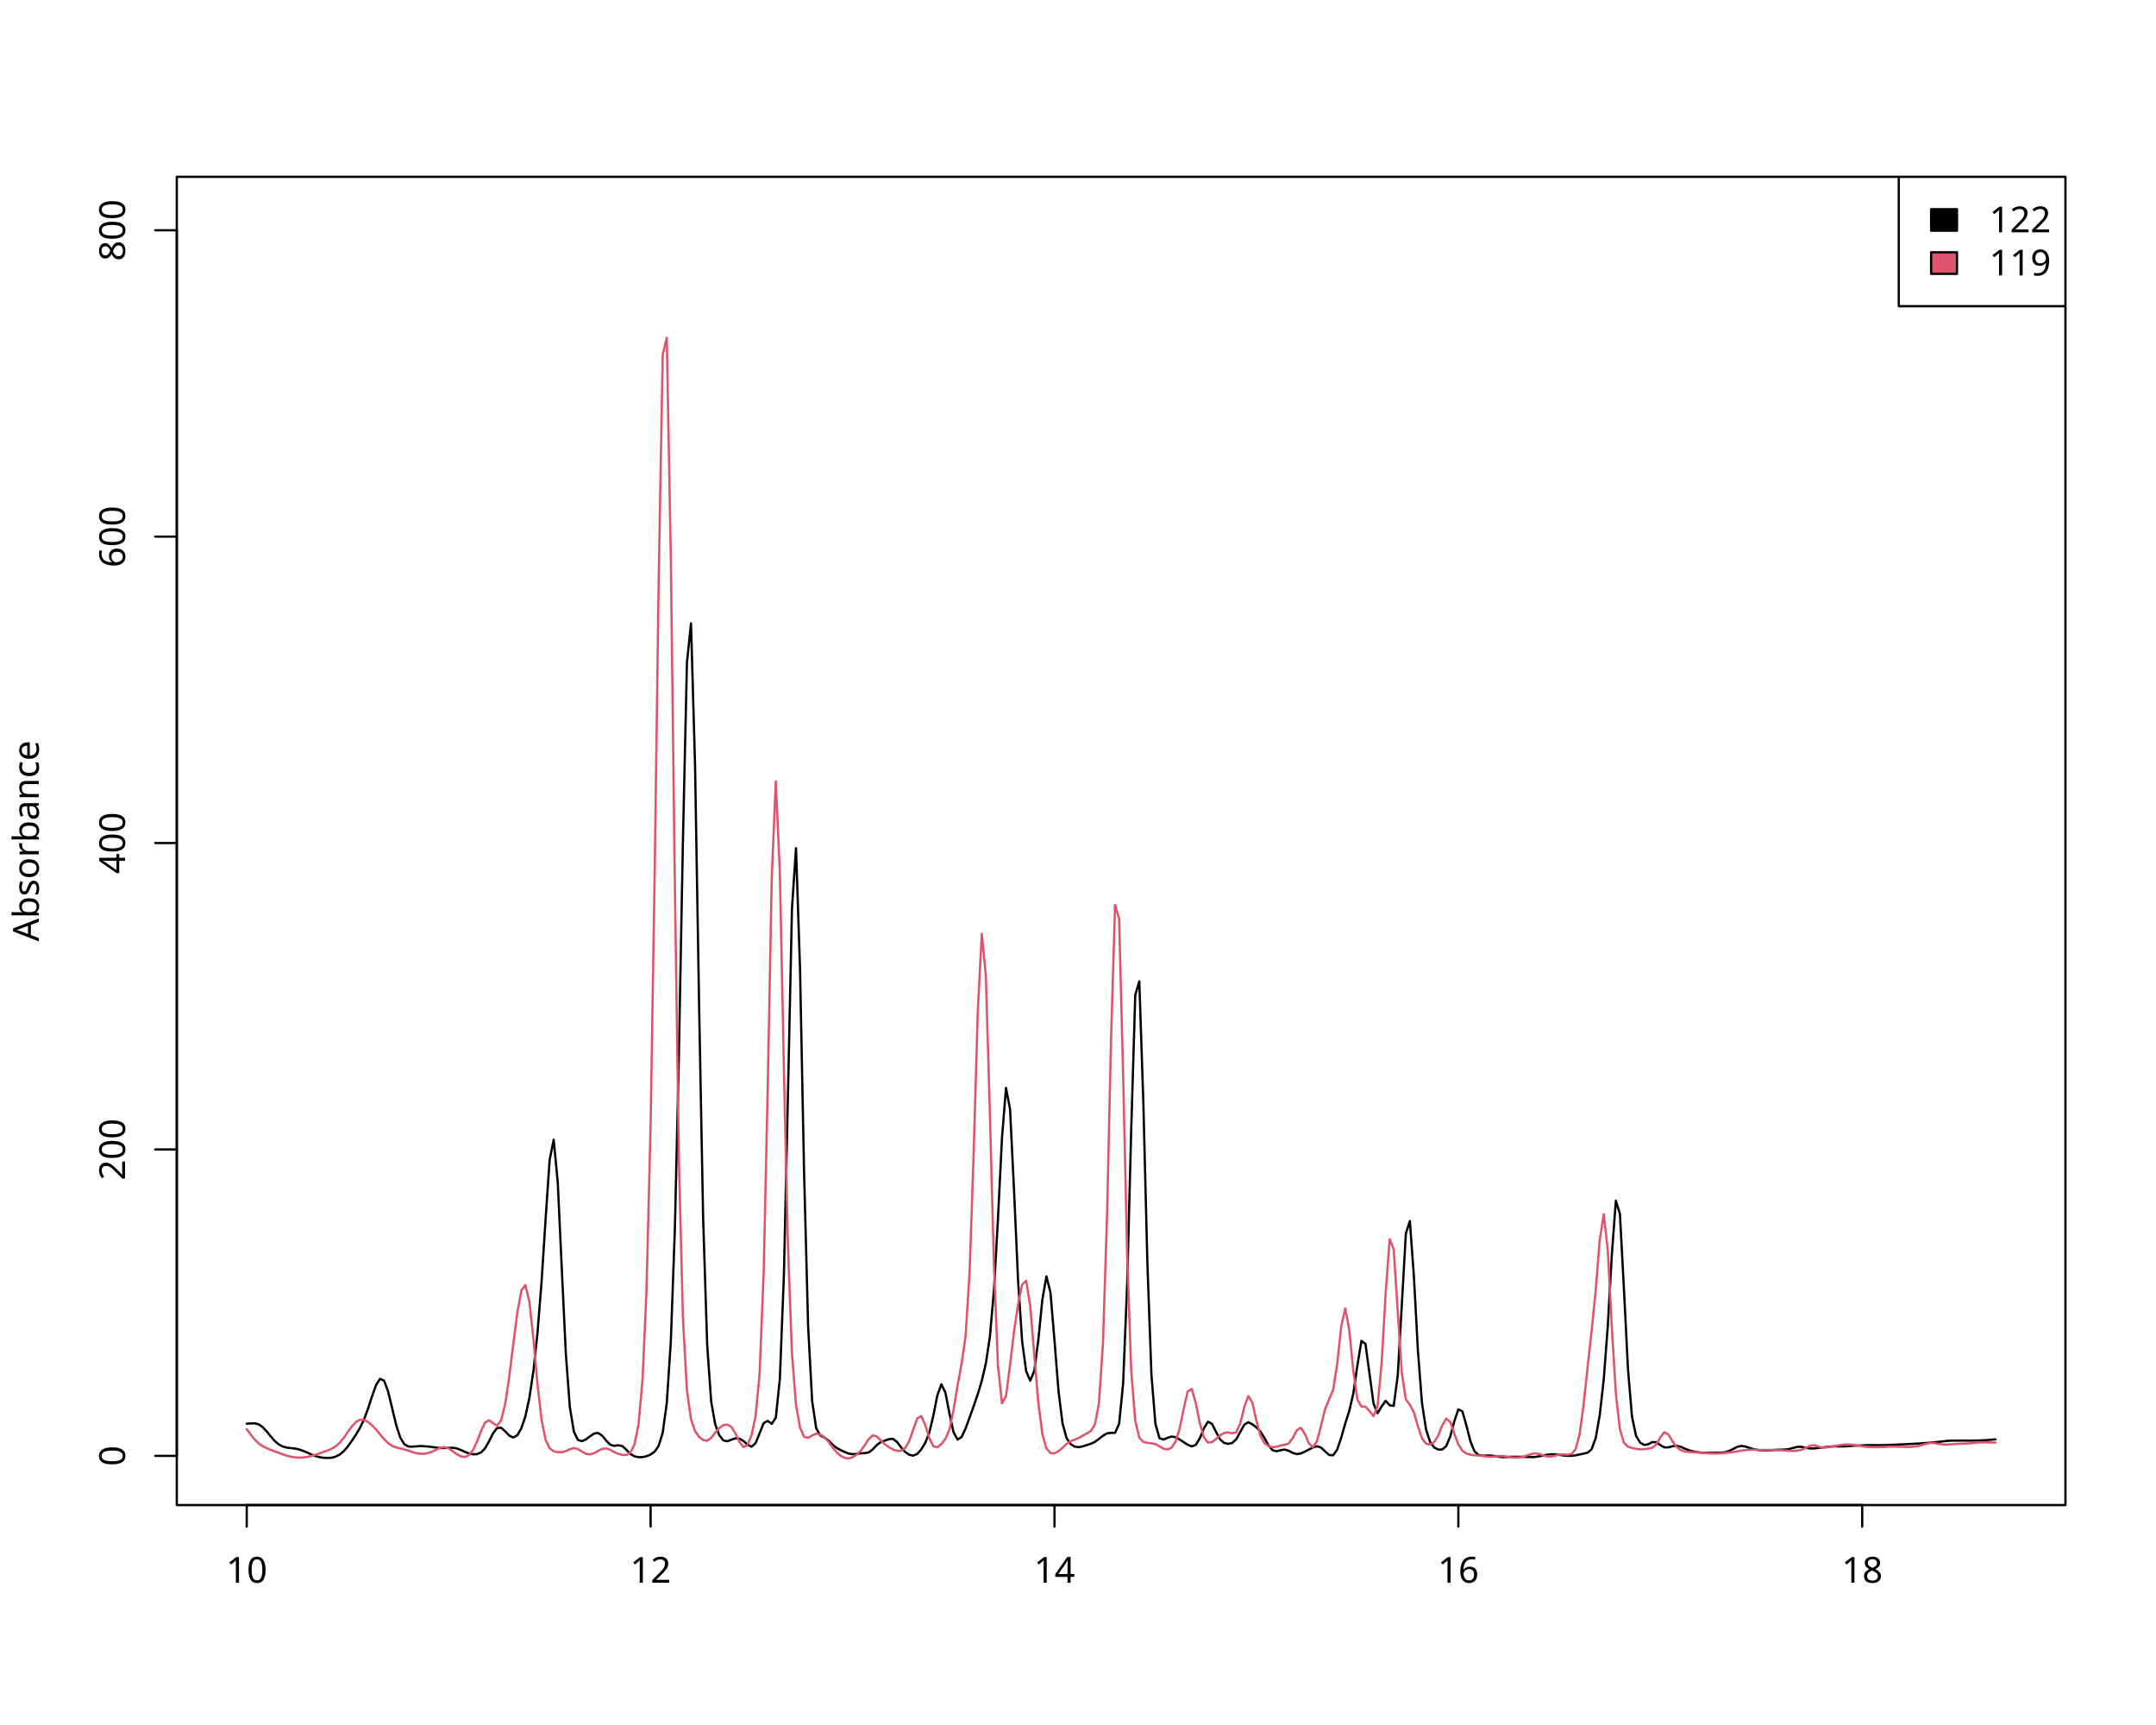
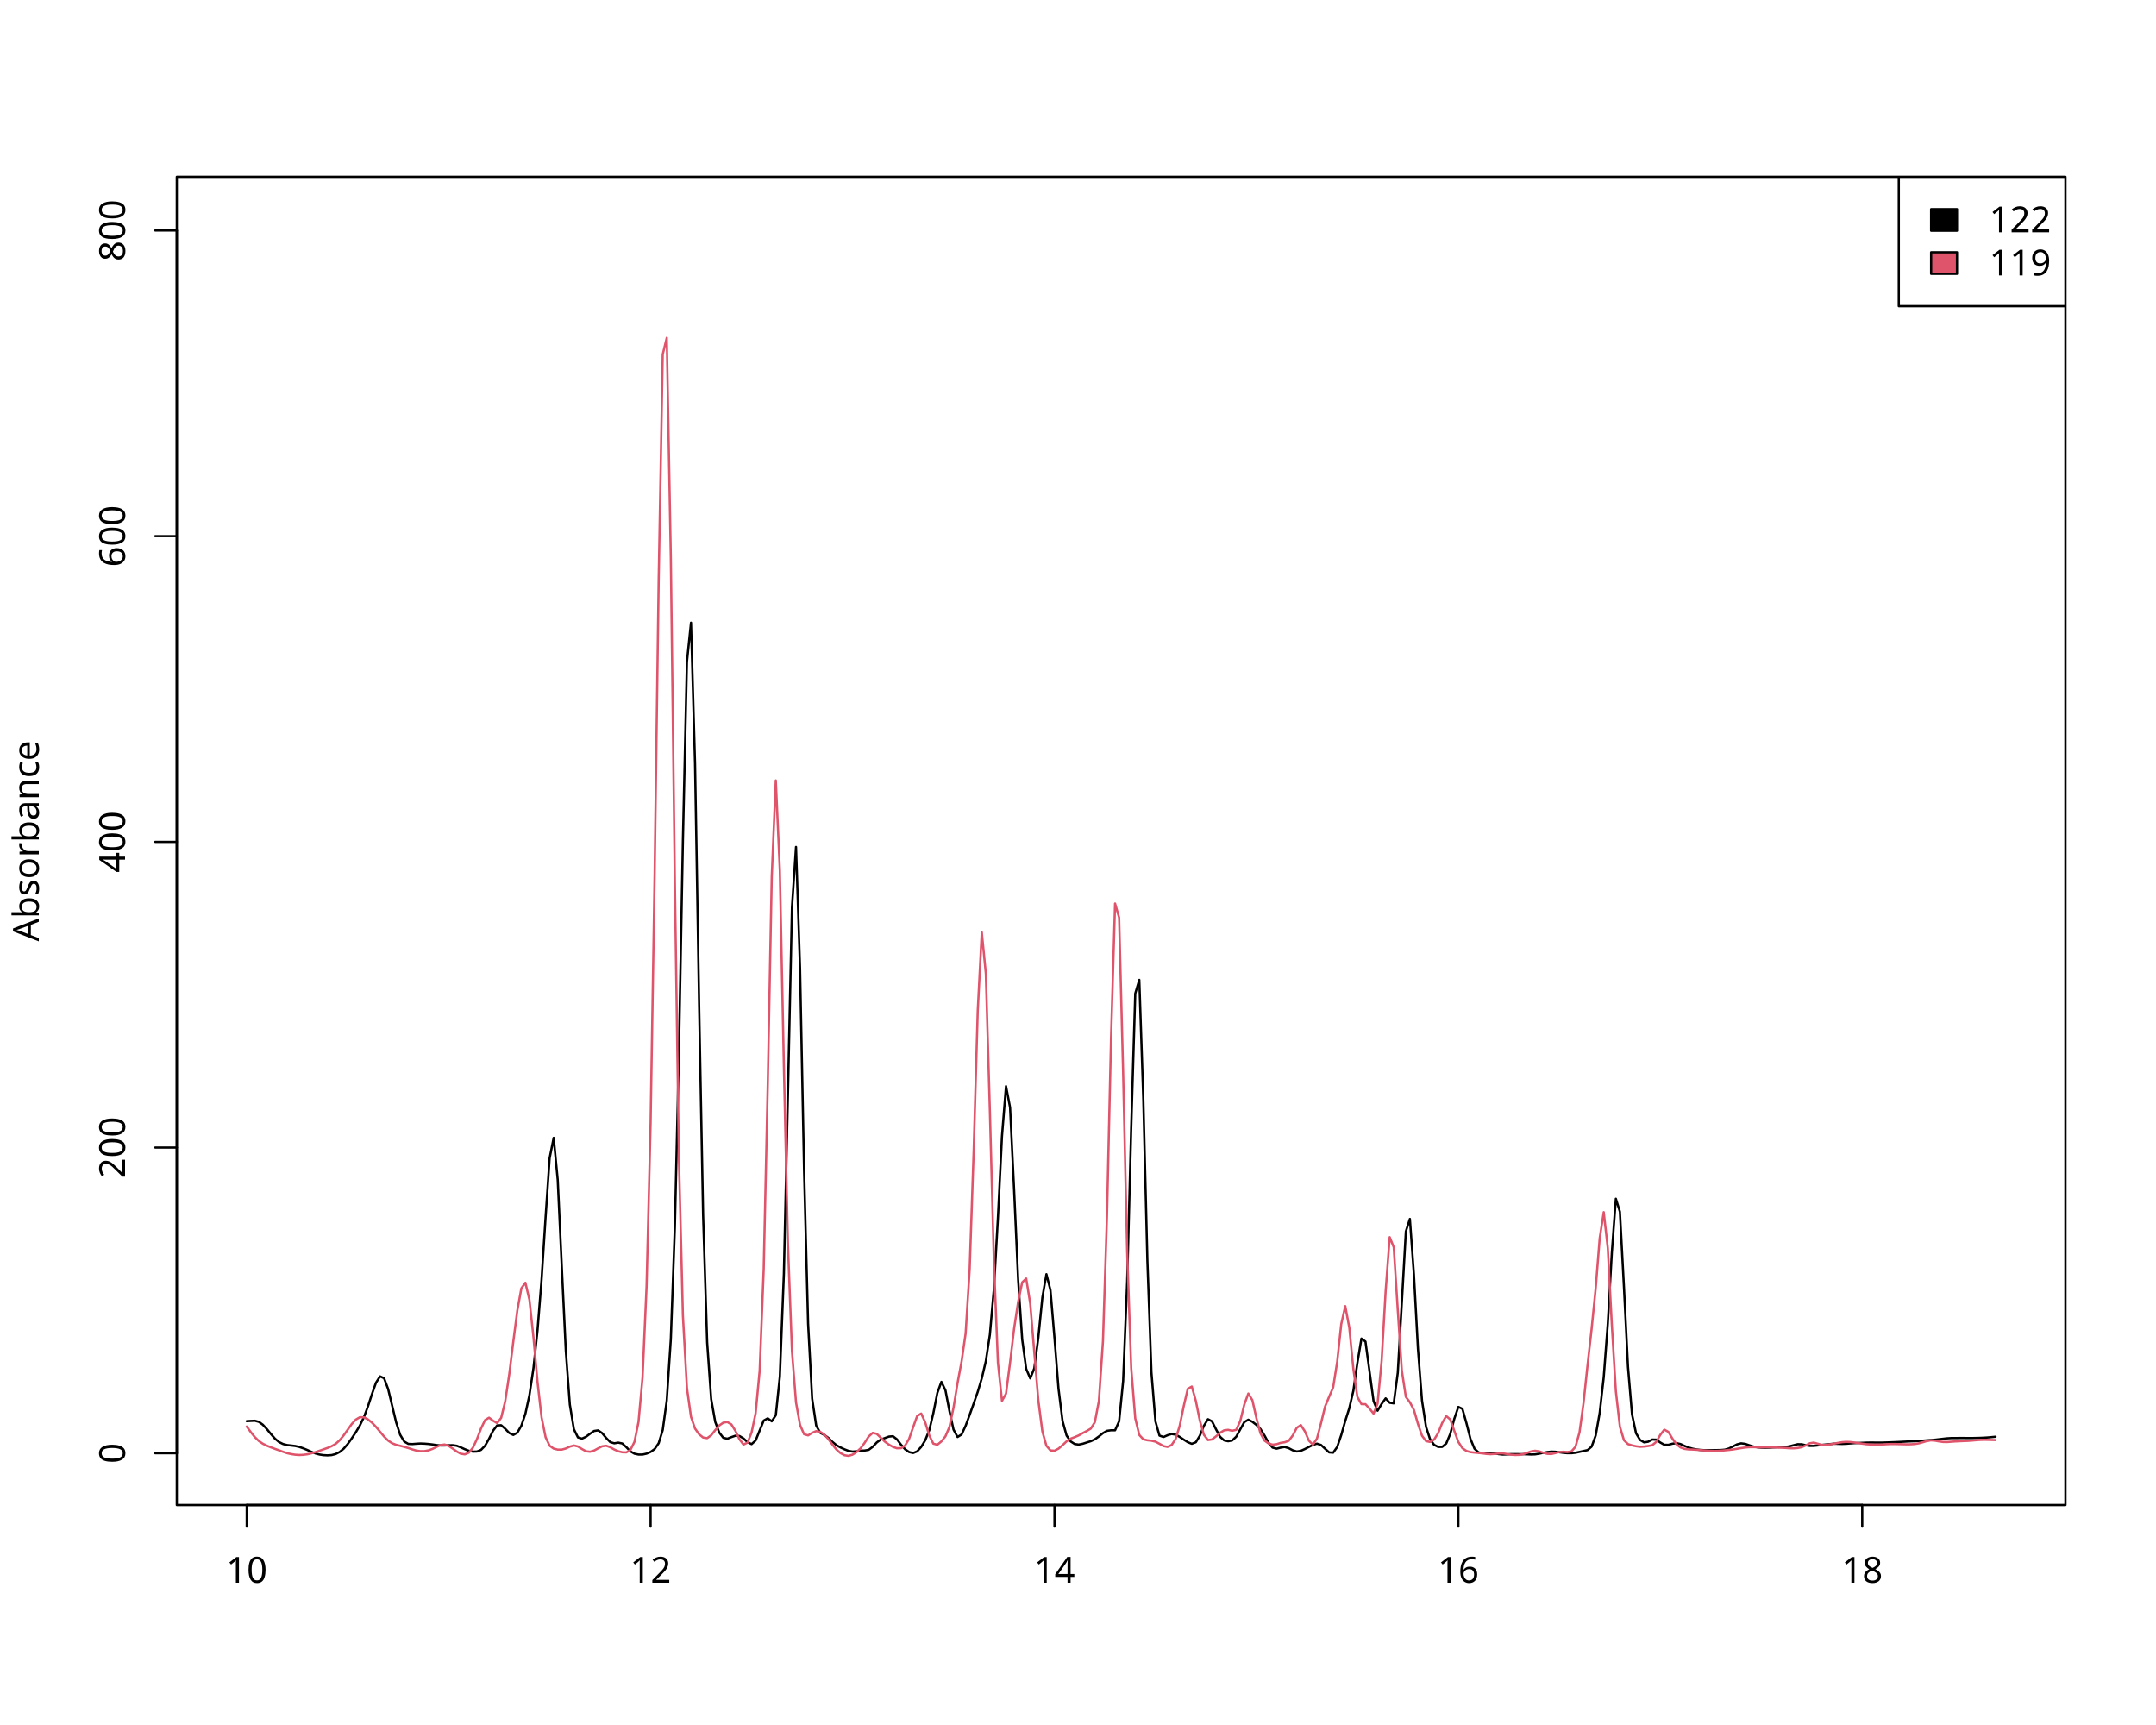
<svg xmlns="http://www.w3.org/2000/svg" class="svglite" data-engine-version="2.0" width="720.00pt" height="576.00pt" viewBox="0 0 720.00 576.00">
  <defs>
    <style type="text/css">
    .svglite line, .svglite polyline, .svglite polygon, .svglite path, .svglite rect, .svglite circle {
      fill: none;
      stroke: #000000;
      stroke-linecap: round;
      stroke-linejoin: round;
      stroke-miterlimit: 10.00;
    }
  </style>
  </defs>
  <rect width="100%" height="100%" style="stroke: none; fill: #FFFFFF;" />
  <defs>
    <clipPath id="cpMC4wMHw3MjAuMDB8MC4wMHw1NzYuMDA=">
      <rect x="0.00" y="0.00" width="720.00" height="576.00" />
    </clipPath>
  </defs>
  <g clip-path="url(#cpMC4wMHw3MjAuMDB8MC4wMHw1NzYuMDA=)">
    <text transform="translate(12.96,280.80) rotate(-90)" text-anchor="middle" style="font-size: 12.00px; font-family: sans;" textLength="64.06px" lengthAdjust="spacingAndGlyphs">Absorbance</text>
    <line x1="82.40" y1="502.56" x2="621.89" y2="502.56" style="stroke-width: 0.75;" />
    <line x1="82.40" y1="502.56" x2="82.40" y2="509.76" style="stroke-width: 0.75;" />
    <line x1="217.27" y1="502.56" x2="217.27" y2="509.76" style="stroke-width: 0.75;" />
    <line x1="352.15" y1="502.56" x2="352.15" y2="509.76" style="stroke-width: 0.75;" />
    <line x1="487.02" y1="502.56" x2="487.02" y2="509.76" style="stroke-width: 0.75;" />
    <line x1="621.89" y1="502.56" x2="621.89" y2="509.76" style="stroke-width: 0.75;" />
    <text x="82.40" y="528.48" text-anchor="middle" style="font-size: 12.00px; font-family: sans;" textLength="13.35px" lengthAdjust="spacingAndGlyphs">10</text>
    <text x="217.27" y="528.48" text-anchor="middle" style="font-size: 12.00px; font-family: sans;" textLength="13.35px" lengthAdjust="spacingAndGlyphs">12</text>
    <text x="352.15" y="528.48" text-anchor="middle" style="font-size: 12.00px; font-family: sans;" textLength="13.35px" lengthAdjust="spacingAndGlyphs">14</text>
    <text x="487.02" y="528.48" text-anchor="middle" style="font-size: 12.00px; font-family: sans;" textLength="13.35px" lengthAdjust="spacingAndGlyphs">16</text>
    <text x="621.89" y="528.48" text-anchor="middle" style="font-size: 12.00px; font-family: sans;" textLength="13.35px" lengthAdjust="spacingAndGlyphs">18</text>
-     <line x1="59.04" y1="486.13" x2="59.04" y2="76.88" style="stroke-width: 0.75;" />
-     <line x1="59.04" y1="486.13" x2="51.84" y2="486.13" style="stroke-width: 0.75;" />
-     <line x1="59.04" y1="383.82" x2="51.84" y2="383.82" style="stroke-width: 0.75;" />
-     <line x1="59.04" y1="281.50" x2="51.84" y2="281.50" style="stroke-width: 0.75;" />
-     <line x1="59.04" y1="179.19" x2="51.84" y2="179.19" style="stroke-width: 0.75;" />
-     <line x1="59.04" y1="76.88" x2="51.84" y2="76.88" style="stroke-width: 0.75;" />
-     <text transform="translate(41.76,486.13) rotate(-90)" text-anchor="middle" style="font-size: 12.00px; font-family: sans;" textLength="6.67px" lengthAdjust="spacingAndGlyphs">0</text>
-     <text transform="translate(41.76,383.82) rotate(-90)" text-anchor="middle" style="font-size: 12.00px; font-family: sans;" textLength="20.02px" lengthAdjust="spacingAndGlyphs">200</text>
-     <text transform="translate(41.76,281.50) rotate(-90)" text-anchor="middle" style="font-size: 12.00px; font-family: sans;" textLength="20.02px" lengthAdjust="spacingAndGlyphs">400</text>
-     <text transform="translate(41.76,179.19) rotate(-90)" text-anchor="middle" style="font-size: 12.00px; font-family: sans;" textLength="20.02px" lengthAdjust="spacingAndGlyphs">600</text>
-     <text transform="translate(41.76,76.88) rotate(-90)" text-anchor="middle" style="font-size: 12.00px; font-family: sans;" textLength="20.02px" lengthAdjust="spacingAndGlyphs">800</text>
+     <line x1="59.04" y1="485.26" x2="59.04" y2="76.96" style="stroke-width: 0.75;" />
+     <line x1="59.04" y1="485.26" x2="51.84" y2="485.26" style="stroke-width: 0.75;" />
+     <line x1="59.04" y1="383.18" x2="51.84" y2="383.18" style="stroke-width: 0.75;" />
+     <line x1="59.04" y1="281.11" x2="51.84" y2="281.11" style="stroke-width: 0.75;" />
+     <line x1="59.04" y1="179.03" x2="51.84" y2="179.03" style="stroke-width: 0.75;" />
+     <line x1="59.04" y1="76.96" x2="51.84" y2="76.96" style="stroke-width: 0.75;" />
+     <text transform="translate(41.76,485.26) rotate(-90)" text-anchor="middle" style="font-size: 12.00px; font-family: sans;" textLength="6.67px" lengthAdjust="spacingAndGlyphs">0</text>
+     <text transform="translate(41.76,383.18) rotate(-90)" text-anchor="middle" style="font-size: 12.00px; font-family: sans;" textLength="20.02px" lengthAdjust="spacingAndGlyphs">200</text>
+     <text transform="translate(41.76,281.11) rotate(-90)" text-anchor="middle" style="font-size: 12.00px; font-family: sans;" textLength="20.02px" lengthAdjust="spacingAndGlyphs">400</text>
+     <text transform="translate(41.76,179.03) rotate(-90)" text-anchor="middle" style="font-size: 12.00px; font-family: sans;" textLength="20.02px" lengthAdjust="spacingAndGlyphs">600</text>
+     <text transform="translate(41.76,76.96) rotate(-90)" text-anchor="middle" style="font-size: 12.00px; font-family: sans;" textLength="20.02px" lengthAdjust="spacingAndGlyphs">800</text>
    <polygon points="59.04,502.56 689.76,502.56 689.76,59.04 59.04,59.04 " style="stroke-width: 0.75; fill: none;" />
  </g>
  <defs>
    <clipPath id="cpNTkuMDR8Njg5Ljc2fDU5LjA0fDUwMi41Ng==">
      <rect x="59.04" y="59.04" width="630.72" height="443.52" />
    </clipPath>
  </defs>
  <g clip-path="url(#cpNTkuMDR8Njg5Ljc2fDU5LjA0fDUwMi41Ng==)">
-     <polyline points="82.40,475.39 83.75,475.31 85.10,475.25 86.45,475.62 87.79,476.60 89.14,478.05 90.49,479.72 91.84,481.26 93.19,482.38 94.54,483.05 95.89,483.39 97.24,483.54 98.58,483.70 99.93,484.01 101.28,484.48 102.63,485.04 103.98,485.66 105.33,486.19 106.68,486.56 108.03,486.76 109.37,486.83 110.72,486.75 112.07,486.40 113.42,485.72 114.77,484.61 116.12,483.05 117.47,481.15 118.82,479.11 120.16,476.89 121.51,474.10 122.86,470.50 124.21,466.35 125.56,462.53 126.91,460.40 128.26,461.02 129.61,464.61 130.95,470.16 132.30,475.81 133.65,479.97 135.00,482.21 136.35,483.00 137.70,483.06 139.05,482.95 140.40,482.87 141.74,482.92 143.09,483.03 144.44,483.19 145.79,483.40 147.14,483.52 148.49,483.52 149.84,483.46 151.19,483.43 152.53,483.63 153.88,484.16 155.23,484.78 156.58,485.30 157.93,485.60 159.28,485.56 160.63,485.02 161.98,483.63 163.32,481.28 164.67,478.58 166.02,476.82 167.37,476.75 168.72,477.94 170.07,479.36 171.42,480.00 172.76,479.25 174.11,476.92 175.46,472.90 176.81,466.67 178.16,457.57 179.51,444.97 180.86,428.01 182.21,406.97 183.55,387.35 184.90,380.56 186.25,394.61 187.60,423.49 188.95,451.82 190.30,469.87 191.65,478.08 193.00,480.82 194.34,481.23 195.69,480.62 197.04,479.60 198.39,478.68 199.74,478.48 201.09,479.40 202.44,481.02 203.79,482.40 205.13,482.80 206.48,482.58 207.83,482.87 209.18,484.11 210.53,485.50 211.88,486.29 213.23,486.57 214.58,486.56 215.92,486.26 217.27,485.69 218.62,484.72 219.97,482.76 221.32,478.36 222.67,468.48 224.02,447.99 225.37,410.53 226.71,352.50 228.06,281.00 229.41,221.21 230.76,208.14 232.11,255.26 233.46,335.34 234.81,406.56 236.16,449.02 237.50,467.99 238.85,475.63 240.20,479.22 241.55,480.96 242.90,481.26 244.25,480.73 245.60,480.26 246.95,480.37 248.29,481.18 249.64,482.40 250.99,483.07 252.34,481.87 253.69,478.52 255.04,475.20 256.39,474.45 257.73,475.44 259.08,473.40 260.43,460.47 261.78,425.98 263.13,366.04 264.48,303.41 265.83,283.21 267.18,323.90 268.52,391.27 269.87,442.75 271.22,467.86 272.57,476.87 273.92,479.30 275.27,480.00 276.62,480.97 277.97,482.31 279.31,483.42 280.66,484.18 282.01,484.81 283.36,485.34 284.71,485.58 286.06,485.47 287.41,485.27 288.76,485.22 290.10,484.99 291.45,483.98 292.80,482.52 294.15,481.53 295.50,481.05 296.85,480.56 298.20,480.44 299.55,481.47 300.89,483.26 302.24,484.78 303.59,485.74 304.94,486.06 306.29,485.50 307.64,484.00 308.99,481.78 310.34,478.38 311.68,472.75 313.03,465.93 314.38,462.24 315.73,465.04 317.08,472.07 318.43,478.21 319.78,480.70 321.13,479.84 322.47,476.95 323.82,473.27 325.17,469.48 326.52,465.57 327.87,461.06 329.22,455.30 330.57,446.40 331.92,430.99 333.26,407.28 334.61,380.05 335.96,363.26 337.31,370.39 338.66,397.94 340.01,428.07 341.36,448.05 342.70,457.90 344.05,461.06 345.40,457.73 346.75,447.44 348.10,433.97 349.45,426.20 350.80,431.54 352.15,447.59 353.49,464.50 354.84,475.34 356.19,480.21 357.54,482.17 358.89,483.04 360.24,483.23 361.59,482.95 362.94,482.52 364.28,482.09 365.63,481.47 366.98,480.49 368.33,479.41 369.68,478.63 371.03,478.45 372.38,478.44 373.73,475.44 375.07,461.95 376.42,428.76 377.77,377.25 379.12,332.26 380.47,327.69 381.82,367.99 383.17,421.75 384.52,459.04 385.86,475.47 387.21,480.22 388.56,480.69 389.91,480.10 391.26,479.68 392.61,479.90 393.96,480.66 395.31,481.57 396.65,482.42 398.00,482.97 399.35,482.45 400.70,480.23 402.05,476.92 403.40,474.74 404.75,475.44 406.10,478.13 407.44,480.61 408.79,481.82 410.14,482.11 411.49,481.85 412.84,480.59 414.19,478.13 415.54,475.71 416.88,474.90 418.23,475.59 419.58,476.64 420.93,478.01 422.28,480.18 423.63,482.64 424.98,484.24 426.33,484.60 427.67,484.25 429.02,484.03 430.37,484.43 431.72,485.14 433.07,485.54 434.42,485.33 435.77,484.71 437.12,484.01 438.46,483.32 439.81,482.92 441.16,483.36 442.51,484.62 443.86,485.84 445.21,485.94 446.56,484.03 447.91,480.03 449.25,475.32 450.60,471.06 451.95,465.26 453.30,455.93 454.65,447.75 456.00,448.74 457.35,458.70 458.70,468.68 460.04,471.90 461.39,469.64 462.74,467.76 464.09,469.24 465.44,469.44 466.79,459.19 468.14,435.68 469.49,411.87 470.83,407.70 472.18,426.32 473.53,451.24 474.88,468.53 476.23,477.31 477.58,481.46 478.93,483.32 480.28,484.02 481.62,484.01 482.97,482.87 484.32,479.64 485.67,474.57 487.02,470.63 488.37,471.26 489.72,476.05 491.07,481.34 492.41,484.60 493.76,485.85 495.11,486.07 496.46,486.02 497.81,486.02 499.16,486.18 500.51,486.43 501.85,486.57 503.20,486.53 504.55,486.44 505.90,486.43 507.25,486.45 508.60,486.45 509.95,486.49 511.30,486.55 512.64,486.50 513.99,486.29 515.34,486.00 516.69,485.74 518.04,485.59 519.39,485.62 520.74,485.80 522.09,486.00 523.43,486.12 524.78,486.11 526.13,485.96 527.48,485.67 528.83,485.38 530.18,485.08 531.53,483.91 532.88,480.21 534.22,472.61 535.57,460.66 536.92,442.82 538.27,419.06 539.62,400.94 540.97,405.30 542.32,430.47 543.67,457.22 545.01,473.06 546.36,479.45 547.71,481.68 549.06,482.48 550.41,482.27 551.76,481.54 553.11,481.57 554.46,482.53 555.80,483.30 557.15,483.30 558.50,482.94 559.85,482.75 561.20,483.05 562.55,483.68 563.90,484.22 565.25,484.60 566.59,484.87 567.94,485.04 569.29,485.10 570.64,485.10 571.99,485.10 573.34,485.08 574.69,485.05 576.04,484.93 577.38,484.53 578.73,483.85 580.08,483.15 581.43,482.82 582.78,482.98 584.13,483.44 585.48,483.86 586.82,484.13 588.17,484.26 589.52,484.29 590.87,484.25 592.22,484.17 593.57,484.09 594.92,484.06 596.27,484.00 597.61,483.81 598.96,483.45 600.31,483.10 601.66,483.13 603.01,483.43 604.36,483.66 605.71,483.66 607.06,483.51 608.40,483.34 609.75,483.20 611.10,483.06 612.45,482.94 613.80,482.97 615.15,483.00 616.50,482.95 617.85,482.85 619.19,482.75 620.54,482.69 621.89,482.64 623.24,482.57 624.59,482.55 625.94,482.55 627.29,482.57 628.64,482.55 629.98,482.52 631.33,482.47 632.68,482.42 634.03,482.35 635.38,482.29 636.73,482.21 638.08,482.15 639.43,482.10 640.77,482.01 642.12,481.91 643.47,481.81 644.82,481.70 646.17,481.60 647.52,481.44 648.87,481.28 650.22,481.13 651.56,481.05 652.91,481.05 654.26,481.03 655.61,481.02 656.96,481.05 658.31,481.05 659.66,481.02 661.01,480.99 662.35,480.93 663.70,480.85 665.05,480.74 666.40,480.60 " style="stroke-width: 0.75;" />
-     <polyline points="82.40,477.20 83.75,479.05 85.10,480.72 86.45,482.04 87.79,482.95 89.14,483.61 90.49,484.16 91.84,484.67 93.19,485.15 94.54,485.66 95.89,486.11 97.24,486.42 98.58,486.63 99.93,486.72 101.28,486.66 102.63,486.48 103.98,486.16 105.33,485.76 106.68,485.31 108.03,484.82 109.37,484.35 110.72,483.78 112.07,483.01 113.42,481.79 114.77,480.15 116.12,478.24 117.47,476.34 118.82,474.87 120.16,474.07 121.51,474.09 122.86,474.78 124.21,475.88 125.56,477.29 126.91,478.92 128.26,480.55 129.61,481.88 130.95,482.79 132.30,483.31 133.65,483.64 135.00,483.99 136.35,484.39 137.70,484.86 139.05,485.25 140.40,485.45 141.74,485.43 143.09,485.17 144.44,484.68 145.79,484.00 147.14,483.38 148.49,483.21 149.84,483.67 151.19,484.57 152.53,485.56 153.88,486.29 155.23,486.51 156.58,485.93 157.93,484.27 159.28,481.39 160.63,477.88 161.98,475.04 163.32,474.23 164.67,475.25 166.02,476.05 167.37,474.27 168.72,468.73 170.07,459.68 171.42,448.77 172.76,438.36 174.11,430.93 175.46,429.07 176.81,434.80 178.16,447.42 179.51,462.30 180.86,474.12 182.21,480.79 183.55,483.61 184.90,484.58 186.25,484.91 187.60,484.91 188.95,484.55 190.30,483.91 191.65,483.53 193.00,483.86 194.34,484.71 195.69,485.46 197.04,485.63 198.39,485.23 199.74,484.49 201.09,483.80 202.44,483.62 203.79,484.11 205.13,484.88 206.48,485.46 207.83,485.80 209.18,485.85 210.53,485.03 211.88,482.31 213.23,475.67 214.58,460.79 215.92,430.37 217.27,375.60 218.62,292.33 219.97,193.60 221.32,118.35 222.67,112.80 224.02,186.17 225.37,295.22 226.71,386.65 228.06,440.11 229.41,464.31 230.76,473.94 232.11,477.87 233.46,479.77 234.81,480.86 236.16,481.08 237.50,480.11 238.85,478.41 240.20,476.84 241.55,475.89 242.90,475.68 244.25,476.48 245.60,478.65 246.95,481.47 248.29,483.23 249.64,482.56 250.99,479.20 252.34,472.76 253.69,458.50 255.04,424.57 256.39,362.93 257.73,293.06 259.08,260.93 260.43,291.07 261.78,356.68 263.13,416.05 264.48,451.97 265.83,469.12 267.18,476.69 268.52,479.76 269.87,480.15 271.22,479.30 272.57,478.73 273.92,478.96 275.27,479.87 276.62,481.37 277.97,483.21 279.31,484.86 280.66,486.06 282.01,486.79 283.36,487.01 284.71,486.60 286.06,485.72 287.41,484.46 288.76,482.62 290.10,480.52 291.45,479.30 292.80,479.64 294.15,480.95 295.50,482.24 296.85,483.24 298.20,484.00 299.55,484.46 300.89,484.43 302.24,483.57 303.59,481.30 304.94,477.43 306.29,473.65 307.64,472.84 308.99,475.84 310.34,480.18 311.68,482.92 313.03,483.29 314.38,482.16 315.73,480.47 317.08,477.30 318.43,470.88 319.78,462.61 321.13,455.36 322.47,446.03 323.82,424.53 325.17,384.68 326.52,338.00 327.87,311.79 329.22,325.61 330.57,371.60 331.92,422.20 333.26,455.82 334.61,468.60 335.96,466.19 337.31,455.81 338.66,444.43 340.01,435.47 341.36,428.93 342.70,427.65 344.05,436.08 345.40,452.30 346.75,468.43 348.10,478.85 349.45,483.63 350.80,485.18 352.15,485.28 353.49,484.59 354.84,483.43 356.19,482.15 357.54,481.24 358.89,480.73 360.24,480.15 361.59,479.38 362.94,478.68 364.28,477.88 365.63,475.72 366.98,468.63 368.33,448.67 369.68,406.68 371.03,347.33 372.38,302.13 373.73,306.85 375.07,358.78 376.42,418.86 377.77,457.63 379.12,474.46 380.47,480.01 381.82,481.47 383.17,481.78 384.52,481.93 385.86,482.25 387.21,482.95 388.56,483.73 389.91,484.01 391.26,483.37 392.61,481.35 393.96,476.94 395.31,470.36 396.65,464.59 398.00,463.80 399.35,468.62 400.70,475.26 402.05,479.96 403.40,481.71 404.75,481.52 406.10,480.48 407.44,479.29 408.79,478.47 410.14,478.30 411.49,478.61 412.84,478.30 414.19,475.34 415.54,469.80 416.88,466.15 418.23,468.36 419.58,474.38 420.93,479.45 422.28,481.90 423.63,482.85 424.98,483.26 426.33,483.10 427.67,482.66 429.02,482.45 430.37,481.97 431.72,480.17 433.07,477.60 434.42,476.73 435.77,478.81 437.12,481.95 438.46,483.26 439.81,481.19 441.16,476.06 442.51,470.50 443.86,467.24 445.21,464.10 446.56,455.51 447.91,442.90 449.25,436.89 450.60,444.11 451.95,457.85 453.30,467.26 454.65,469.69 456.00,469.71 457.35,471.17 458.70,472.86 460.04,469.55 461.39,455.33 462.74,431.81 464.09,413.80 465.44,417.16 466.79,438.25 468.14,458.46 469.49,467.27 470.83,469.07 472.18,471.63 473.53,476.31 474.88,480.26 476.23,482.07 477.58,482.34 478.93,481.55 480.28,479.37 481.62,476.00 482.97,473.67 484.32,474.83 485.67,478.67 487.02,482.35 488.37,484.44 489.72,485.36 491.07,485.75 492.41,485.92 493.76,486.02 495.11,486.17 496.46,486.37 497.81,486.45 499.16,486.35 500.51,486.20 501.85,486.19 503.20,486.37 504.55,486.61 505.90,486.71 507.25,486.67 508.60,486.44 509.95,486.01 511.30,485.53 512.64,485.30 513.99,485.49 515.34,485.94 516.69,486.33 518.04,486.38 519.39,486.07 520.74,485.71 522.09,485.64 523.43,485.73 524.78,485.51 526.13,483.98 527.48,479.12 528.83,469.23 530.18,456.46 531.53,444.43 532.88,430.98 534.22,414.17 535.57,405.44 536.92,417.43 538.27,443.09 539.62,465.37 540.97,477.25 542.32,481.76 543.67,483.07 545.01,483.49 546.36,483.79 547.71,483.96 549.06,483.89 550.41,483.71 551.76,483.45 553.11,482.33 554.46,479.97 555.80,478.24 557.15,478.97 558.50,481.21 559.85,483.11 561.20,484.18 562.55,484.67 563.90,484.84 565.25,484.90 566.59,484.97 567.94,485.09 569.29,485.19 570.64,485.29 571.99,485.35 573.34,485.35 574.69,485.26 576.04,485.15 577.38,485.02 578.73,484.86 580.08,484.64 581.43,484.41 582.78,484.21 584.13,484.10 585.48,484.08 586.82,484.12 588.17,484.17 589.52,484.15 590.87,484.14 592.22,484.19 593.57,484.24 594.92,484.28 596.27,484.35 597.61,484.45 598.96,484.48 600.31,484.38 601.66,484.10 603.01,483.52 604.36,482.80 605.71,482.57 607.06,482.95 608.40,483.33 609.75,483.35 611.10,483.15 612.45,482.93 613.80,482.66 615.15,482.43 616.50,482.32 617.85,482.37 619.19,482.52 620.54,482.70 621.89,482.92 623.24,483.11 624.59,483.20 625.94,483.23 627.29,483.22 628.64,483.19 629.98,483.11 631.33,483.05 632.68,483.05 634.03,483.08 635.38,483.11 636.73,483.15 638.08,483.13 639.43,483.03 640.77,482.82 642.12,482.45 643.47,482.04 644.82,481.82 646.17,481.90 647.52,482.15 648.87,482.34 650.22,482.37 651.56,482.28 652.91,482.18 654.26,482.10 655.61,482.05 656.96,482.00 658.31,481.91 659.66,481.78 661.01,481.67 662.35,481.63 663.70,481.64 665.05,481.68 666.40,481.71 " style="stroke-width: 0.75; stroke: #DF536B;" />
+     <polyline points="82.40,474.54 83.75,474.46 85.10,474.40 86.45,474.77 87.79,475.75 89.14,477.20 90.49,478.86 91.84,480.39 93.19,481.52 94.54,482.18 95.89,482.52 97.24,482.67 98.58,482.83 99.93,483.14 101.28,483.61 102.63,484.17 103.98,484.78 105.33,485.32 106.68,485.68 108.03,485.89 109.37,485.96 110.72,485.87 112.07,485.53 113.42,484.84 114.77,483.74 116.12,482.18 117.47,480.28 118.82,478.25 120.16,476.03 121.51,473.25 122.86,469.66 124.21,465.52 125.56,461.71 126.91,459.59 128.26,460.20 129.61,463.79 130.95,469.33 132.30,474.96 133.65,479.11 135.00,481.35 136.35,482.13 137.70,482.19 139.05,482.08 140.40,482.00 141.74,482.05 143.09,482.16 144.44,482.32 145.79,482.53 147.14,482.65 148.49,482.65 149.84,482.59 151.19,482.56 152.53,482.76 153.88,483.29 155.23,483.91 156.58,484.43 157.93,484.72 159.28,484.68 160.63,484.14 161.98,482.76 163.32,480.41 164.67,477.72 166.02,475.96 167.37,475.90 168.72,477.09 170.07,478.50 171.42,479.14 172.76,478.39 174.11,476.06 175.46,472.05 176.81,465.84 178.16,456.76 179.51,444.19 180.86,427.27 182.21,406.28 183.55,386.71 184.90,379.93 186.25,393.95 187.60,422.76 188.95,451.02 190.30,469.03 191.65,477.22 193.00,479.96 194.34,480.37 195.69,479.76 197.04,478.74 198.39,477.82 199.74,477.62 201.09,478.54 202.44,480.16 203.79,481.53 205.13,481.93 206.48,481.71 207.83,482.00 209.18,483.24 210.53,484.63 211.88,485.41 213.23,485.69 214.58,485.69 215.92,485.39 217.27,484.82 218.62,483.85 219.97,481.90 221.32,477.50 222.67,467.65 224.02,447.20 225.37,409.83 226.71,351.94 228.06,280.60 229.41,220.96 230.76,207.92 232.11,254.92 233.46,334.82 234.81,405.87 236.16,448.23 237.50,467.16 238.85,474.78 240.20,478.36 241.55,480.10 242.90,480.40 244.25,479.87 245.60,479.40 246.95,479.50 248.29,480.31 249.64,481.53 250.99,482.21 252.34,481.00 253.69,477.66 255.04,474.35 256.39,473.60 257.73,474.59 259.08,472.56 260.43,459.66 261.78,425.24 263.13,365.45 264.48,302.96 265.83,282.81 267.18,323.41 268.52,390.62 269.87,441.97 271.22,467.03 272.57,476.01 273.92,478.44 275.27,479.13 276.62,480.11 277.97,481.44 279.31,482.55 280.66,483.31 282.01,483.94 283.36,484.46 284.71,484.70 286.06,484.60 287.41,484.40 288.76,484.35 290.10,484.12 291.45,483.11 292.80,481.65 294.15,480.66 295.50,480.19 296.85,479.69 298.20,479.57 299.55,480.61 300.89,482.39 302.24,483.91 303.59,484.86 304.94,485.18 306.29,484.63 307.64,483.13 308.99,480.91 310.34,477.53 311.68,471.91 313.03,465.10 314.38,461.42 315.73,464.22 317.08,471.23 318.43,477.36 319.78,479.83 321.13,478.98 322.47,476.09 323.82,472.43 325.17,468.64 326.52,464.74 327.87,460.24 329.22,454.50 330.57,445.62 331.92,430.24 333.26,406.59 334.61,379.42 335.96,362.68 337.31,369.78 338.66,397.27 340.01,427.33 341.36,447.26 342.70,457.10 344.05,460.25 345.40,456.92 346.75,446.66 348.10,433.22 349.45,425.46 350.80,430.79 352.15,446.81 353.49,463.68 354.84,474.49 356.19,479.35 357.54,481.30 358.89,482.17 360.24,482.36 361.59,482.08 362.94,481.65 364.28,481.23 365.63,480.60 366.98,479.63 368.33,478.55 369.68,477.77 371.03,477.59 372.38,477.59 373.73,474.59 375.07,461.13 376.42,428.02 377.77,376.63 379.12,331.74 380.47,327.19 381.82,367.40 383.17,421.02 384.52,458.23 385.86,474.62 387.21,479.36 388.56,479.83 389.91,479.24 391.26,478.82 392.61,479.04 393.96,479.80 395.31,480.70 396.65,481.56 398.00,482.10 399.35,481.58 400.70,479.37 402.05,476.07 403.40,473.89 404.75,474.59 406.10,477.28 407.44,479.75 408.79,480.95 410.14,481.24 411.49,480.98 412.84,479.73 414.19,477.27 415.54,474.85 416.88,474.05 418.23,474.74 419.58,475.79 420.93,477.16 422.28,479.32 423.63,481.77 424.98,483.37 426.33,483.73 427.67,483.38 429.02,483.16 430.37,483.56 431.72,484.27 433.07,484.67 434.42,484.45 435.77,483.84 437.12,483.14 438.46,482.45 439.81,482.05 441.16,482.49 442.51,483.75 443.86,484.97 445.21,485.07 446.56,483.16 447.91,479.17 449.25,474.47 450.60,470.22 451.95,464.44 453.30,455.13 454.65,446.96 456.00,447.95 457.35,457.89 458.70,467.84 460.04,471.06 461.39,468.80 462.74,466.93 464.09,468.40 465.44,468.60 466.79,458.38 468.14,434.93 469.49,411.17 470.83,407.01 472.18,425.58 473.53,450.45 474.88,467.70 476.23,476.45 477.58,480.59 478.93,482.45 480.28,483.14 481.62,483.13 482.97,482.00 484.32,478.78 485.67,473.73 487.02,469.79 488.37,470.42 489.72,475.20 491.07,480.48 492.41,483.73 493.76,484.98 495.11,485.20 496.46,485.15 497.81,485.15 499.16,485.30 500.51,485.55 501.85,485.69 503.20,485.65 504.55,485.56 505.90,485.55 507.25,485.57 508.60,485.57 509.95,485.61 511.30,485.67 512.64,485.63 513.99,485.41 515.34,485.12 516.69,484.86 518.04,484.71 519.39,484.75 520.74,484.93 522.09,485.12 523.43,485.24 524.78,485.24 526.13,485.09 527.48,484.80 528.83,484.50 530.18,484.20 531.53,483.04 532.88,479.34 534.22,471.76 535.57,459.85 536.92,442.04 538.27,418.34 539.62,400.27 540.97,404.61 542.32,429.73 543.67,456.41 545.01,472.22 546.36,478.59 547.71,480.82 549.06,481.62 550.41,481.40 551.76,480.68 553.11,480.71 554.46,481.67 555.80,482.43 557.15,482.44 558.50,482.07 559.85,481.88 561.20,482.18 562.55,482.81 563.90,483.35 565.25,483.73 566.59,484.00 567.94,484.16 569.29,484.23 570.64,484.23 571.99,484.23 573.34,484.21 574.69,484.18 576.04,484.06 577.38,483.66 578.73,482.98 580.08,482.29 581.43,481.95 582.78,482.11 584.13,482.57 585.48,482.99 586.82,483.26 588.17,483.39 589.52,483.42 590.87,483.38 592.22,483.30 593.57,483.22 594.92,483.19 596.27,483.13 597.61,482.94 598.96,482.58 600.31,482.24 601.66,482.26 603.01,482.56 604.36,482.79 605.71,482.79 607.06,482.64 608.40,482.47 609.75,482.33 611.10,482.20 612.45,482.07 613.80,482.10 615.15,482.14 616.50,482.09 617.85,481.98 619.19,481.88 620.54,481.83 621.89,481.77 623.24,481.71 624.59,481.68 625.94,481.69 627.29,481.70 628.64,481.69 629.98,481.65 631.33,481.60 632.68,481.55 634.03,481.49 635.38,481.42 636.73,481.35 638.08,481.29 639.43,481.24 640.77,481.15 642.12,481.05 643.47,480.94 644.82,480.84 646.17,480.74 647.52,480.58 648.87,480.42 650.22,480.27 651.56,480.19 652.91,480.18 654.26,480.17 655.61,480.16 656.96,480.19 658.31,480.19 659.66,480.16 661.01,480.13 662.35,480.07 663.70,479.99 665.05,479.87 666.40,479.74 " style="stroke-width: 0.75;" />
+     <polyline points="82.40,476.34 83.75,478.19 85.10,479.86 86.45,481.17 87.79,482.09 89.14,482.74 90.49,483.29 91.84,483.80 93.19,484.28 94.54,484.78 95.89,485.24 97.24,485.54 98.58,485.75 99.93,485.84 101.28,485.78 102.63,485.60 103.98,485.29 105.33,484.88 106.68,484.43 108.03,483.95 109.37,483.48 110.72,482.91 112.07,482.14 113.42,480.92 114.77,479.29 116.12,477.39 117.47,475.49 118.82,474.02 120.16,473.23 121.51,473.25 122.86,473.94 124.21,475.03 125.56,476.43 126.91,478.06 128.26,479.68 129.61,481.02 130.95,481.92 132.30,482.44 133.65,482.77 135.00,483.12 136.35,483.52 137.70,483.98 139.05,484.37 140.40,484.57 141.74,484.55 143.09,484.30 144.44,483.80 145.79,483.13 147.14,482.51 148.49,482.34 149.84,482.80 151.19,483.70 152.53,484.68 153.88,485.42 155.23,485.63 156.58,485.06 157.93,483.40 159.28,480.53 160.63,477.02 161.98,474.19 163.32,473.38 164.67,474.40 166.02,475.20 167.37,473.42 168.72,467.89 170.07,458.87 171.42,447.99 172.76,437.60 174.11,430.18 175.46,428.32 176.81,434.04 178.16,446.63 179.51,461.48 180.86,473.28 182.21,479.93 183.55,482.74 184.90,483.71 186.25,484.04 187.60,484.04 188.95,483.67 190.30,483.04 191.65,482.66 193.00,482.99 194.34,483.84 195.69,484.59 197.04,484.76 198.39,484.36 199.74,483.62 201.09,482.93 202.44,482.75 203.79,483.24 205.13,484.01 206.48,484.59 207.83,484.93 209.18,484.97 210.53,484.16 211.88,481.44 213.23,474.82 214.58,459.97 215.92,429.62 217.27,374.99 218.62,291.91 219.97,193.41 221.32,118.34 222.67,112.80 224.02,186.00 225.37,294.80 226.71,386.00 228.06,439.34 229.41,463.48 230.76,473.09 232.11,477.02 233.46,478.91 234.81,480.00 236.16,480.22 237.50,479.25 238.85,477.55 240.20,475.98 241.55,475.04 242.90,474.83 244.25,475.63 245.60,477.79 246.95,480.61 248.29,482.36 249.64,481.69 250.99,478.34 252.34,471.92 253.69,457.69 255.04,423.83 256.39,362.35 257.73,292.64 259.08,260.59 260.43,290.65 261.78,356.11 263.13,415.34 264.48,451.17 265.83,468.28 267.18,475.83 268.52,478.90 269.87,479.29 271.22,478.44 272.57,477.87 273.92,478.11 275.27,479.01 276.62,480.51 277.97,482.34 279.31,483.99 280.66,485.19 282.01,485.92 283.36,486.13 284.71,485.73 286.06,484.85 287.41,483.59 288.76,481.75 290.10,479.66 291.45,478.44 292.80,478.78 294.15,480.09 295.50,481.38 296.85,482.37 298.20,483.13 299.55,483.59 300.89,483.56 302.24,482.70 303.59,480.44 304.94,476.57 306.29,472.81 307.64,472.00 308.99,474.99 310.34,479.32 311.68,482.05 313.03,482.42 314.38,481.30 315.73,479.61 317.08,476.44 318.43,470.04 319.78,461.79 321.13,454.56 322.47,445.25 323.82,423.80 325.17,384.04 326.52,337.48 327.87,311.32 329.22,325.11 330.57,370.99 331.92,421.48 333.26,455.02 334.61,467.77 335.96,465.36 337.31,455.00 338.66,443.65 340.01,434.71 341.36,428.19 342.70,426.91 344.05,435.32 345.40,451.51 346.75,467.59 348.10,477.99 349.45,482.76 350.80,484.31 352.15,484.41 353.49,483.72 354.84,482.56 356.19,481.28 357.54,480.38 358.89,479.87 360.24,479.29 361.59,478.52 362.94,477.82 364.28,477.02 365.63,474.87 366.98,467.79 368.33,447.88 369.68,405.99 371.03,346.78 372.38,301.69 373.73,306.40 375.07,358.21 376.42,418.14 377.77,456.82 379.12,473.62 380.47,479.15 381.82,480.60 383.17,480.92 384.52,481.06 385.86,481.38 387.21,482.09 388.56,482.86 389.91,483.13 391.26,482.50 392.61,480.49 393.96,476.09 395.31,469.52 396.65,463.76 398.00,462.98 399.35,467.78 400.70,474.41 402.05,479.10 403.40,480.85 404.75,480.65 406.10,479.61 407.44,478.43 408.79,477.61 410.14,477.44 411.49,477.75 412.84,477.44 414.19,474.49 415.54,468.97 416.88,465.32 418.23,467.53 419.58,473.53 420.93,478.59 422.28,481.03 423.63,481.98 424.98,482.39 426.33,482.23 427.67,481.79 429.02,481.58 430.37,481.10 431.72,479.31 433.07,476.74 434.42,475.87 435.77,477.95 437.12,481.08 438.46,482.39 439.81,480.33 441.16,475.20 442.51,469.66 443.86,466.41 445.21,463.27 446.56,454.71 447.91,442.13 449.25,436.13 450.60,443.33 451.95,457.04 453.30,466.43 454.65,468.85 456.00,468.88 457.35,470.33 458.70,472.02 460.04,468.71 461.39,454.53 462.74,431.07 464.09,413.10 465.44,416.45 466.79,437.48 468.14,457.65 469.49,466.44 470.83,468.23 472.18,470.79 473.53,475.46 474.88,479.40 476.23,481.20 477.58,481.47 478.93,480.69 480.28,478.51 481.62,475.14 482.97,472.83 484.32,473.98 485.67,477.81 487.02,481.48 488.37,483.56 489.72,484.49 491.07,484.88 492.41,485.04 493.76,485.15 495.11,485.30 496.46,485.49 497.81,485.57 499.16,485.47 500.51,485.32 501.85,485.31 503.20,485.50 504.55,485.73 505.90,485.83 507.25,485.80 508.60,485.57 509.95,485.13 511.30,484.66 512.64,484.42 513.99,484.62 515.34,485.07 516.69,485.45 518.04,485.51 519.39,485.20 520.74,484.84 522.09,484.76 523.43,484.86 524.78,484.63 526.13,483.11 527.48,478.26 528.83,468.40 530.18,455.66 531.53,443.66 532.88,430.23 534.22,413.47 535.57,404.75 536.92,416.71 538.27,442.32 539.62,464.54 540.97,476.40 542.32,480.89 543.67,482.20 545.01,482.62 546.36,482.92 547.71,483.09 549.06,483.02 550.41,482.84 551.76,482.58 553.11,481.46 554.46,479.11 555.80,477.38 557.15,478.11 558.50,480.35 559.85,482.25 561.20,483.31 562.55,483.80 563.90,483.97 565.25,484.02 566.59,484.10 567.94,484.22 569.29,484.32 570.64,484.42 571.99,484.48 573.34,484.47 574.69,484.39 576.04,484.28 577.38,484.15 578.73,483.99 580.08,483.77 581.43,483.54 582.78,483.34 584.13,483.23 585.48,483.21 586.82,483.25 588.17,483.30 589.52,483.28 590.87,483.27 592.22,483.32 593.57,483.37 594.92,483.41 596.27,483.48 597.61,483.58 598.96,483.61 600.31,483.51 601.66,483.23 603.01,482.65 604.36,481.93 605.71,481.70 607.06,482.08 608.40,482.46 609.75,482.48 611.10,482.28 612.45,482.06 613.80,481.79 615.15,481.56 616.50,481.45 617.85,481.50 619.19,481.66 620.54,481.84 621.89,482.05 623.24,482.24 624.59,482.33 625.94,482.36 627.29,482.36 628.64,482.33 629.98,482.24 631.33,482.18 632.68,482.18 634.03,482.21 635.38,482.24 636.73,482.28 638.08,482.26 639.43,482.17 640.77,481.95 642.12,481.58 643.47,481.18 644.82,480.95 646.17,481.04 647.52,481.29 648.87,481.48 650.22,481.51 651.56,481.41 652.91,481.31 654.26,481.24 655.61,481.18 656.96,481.13 658.31,481.04 659.66,480.92 661.01,480.81 662.35,480.76 663.70,480.77 665.05,480.81 666.40,480.85 " style="stroke-width: 0.75; stroke: #DF536B;" />
    <rect x="634.10" y="59.04" width="55.66" height="43.20" style="stroke-width: 0.75; fill: #FFFFFF;" />
    <rect x="644.90" y="69.84" width="8.64" height="7.20" style="stroke-width: 0.75; fill: #000000;" />
    <rect x="644.90" y="84.24" width="8.64" height="7.20" style="stroke-width: 0.75; fill: #DF536B;" />
    <text x="664.34" y="77.57" style="font-size: 12.00px; font-family: sans;" textLength="20.02px" lengthAdjust="spacingAndGlyphs">122</text>
    <text x="664.34" y="91.97" style="font-size: 12.00px; font-family: sans;" textLength="20.02px" lengthAdjust="spacingAndGlyphs">119</text>
  </g>
</svg>
